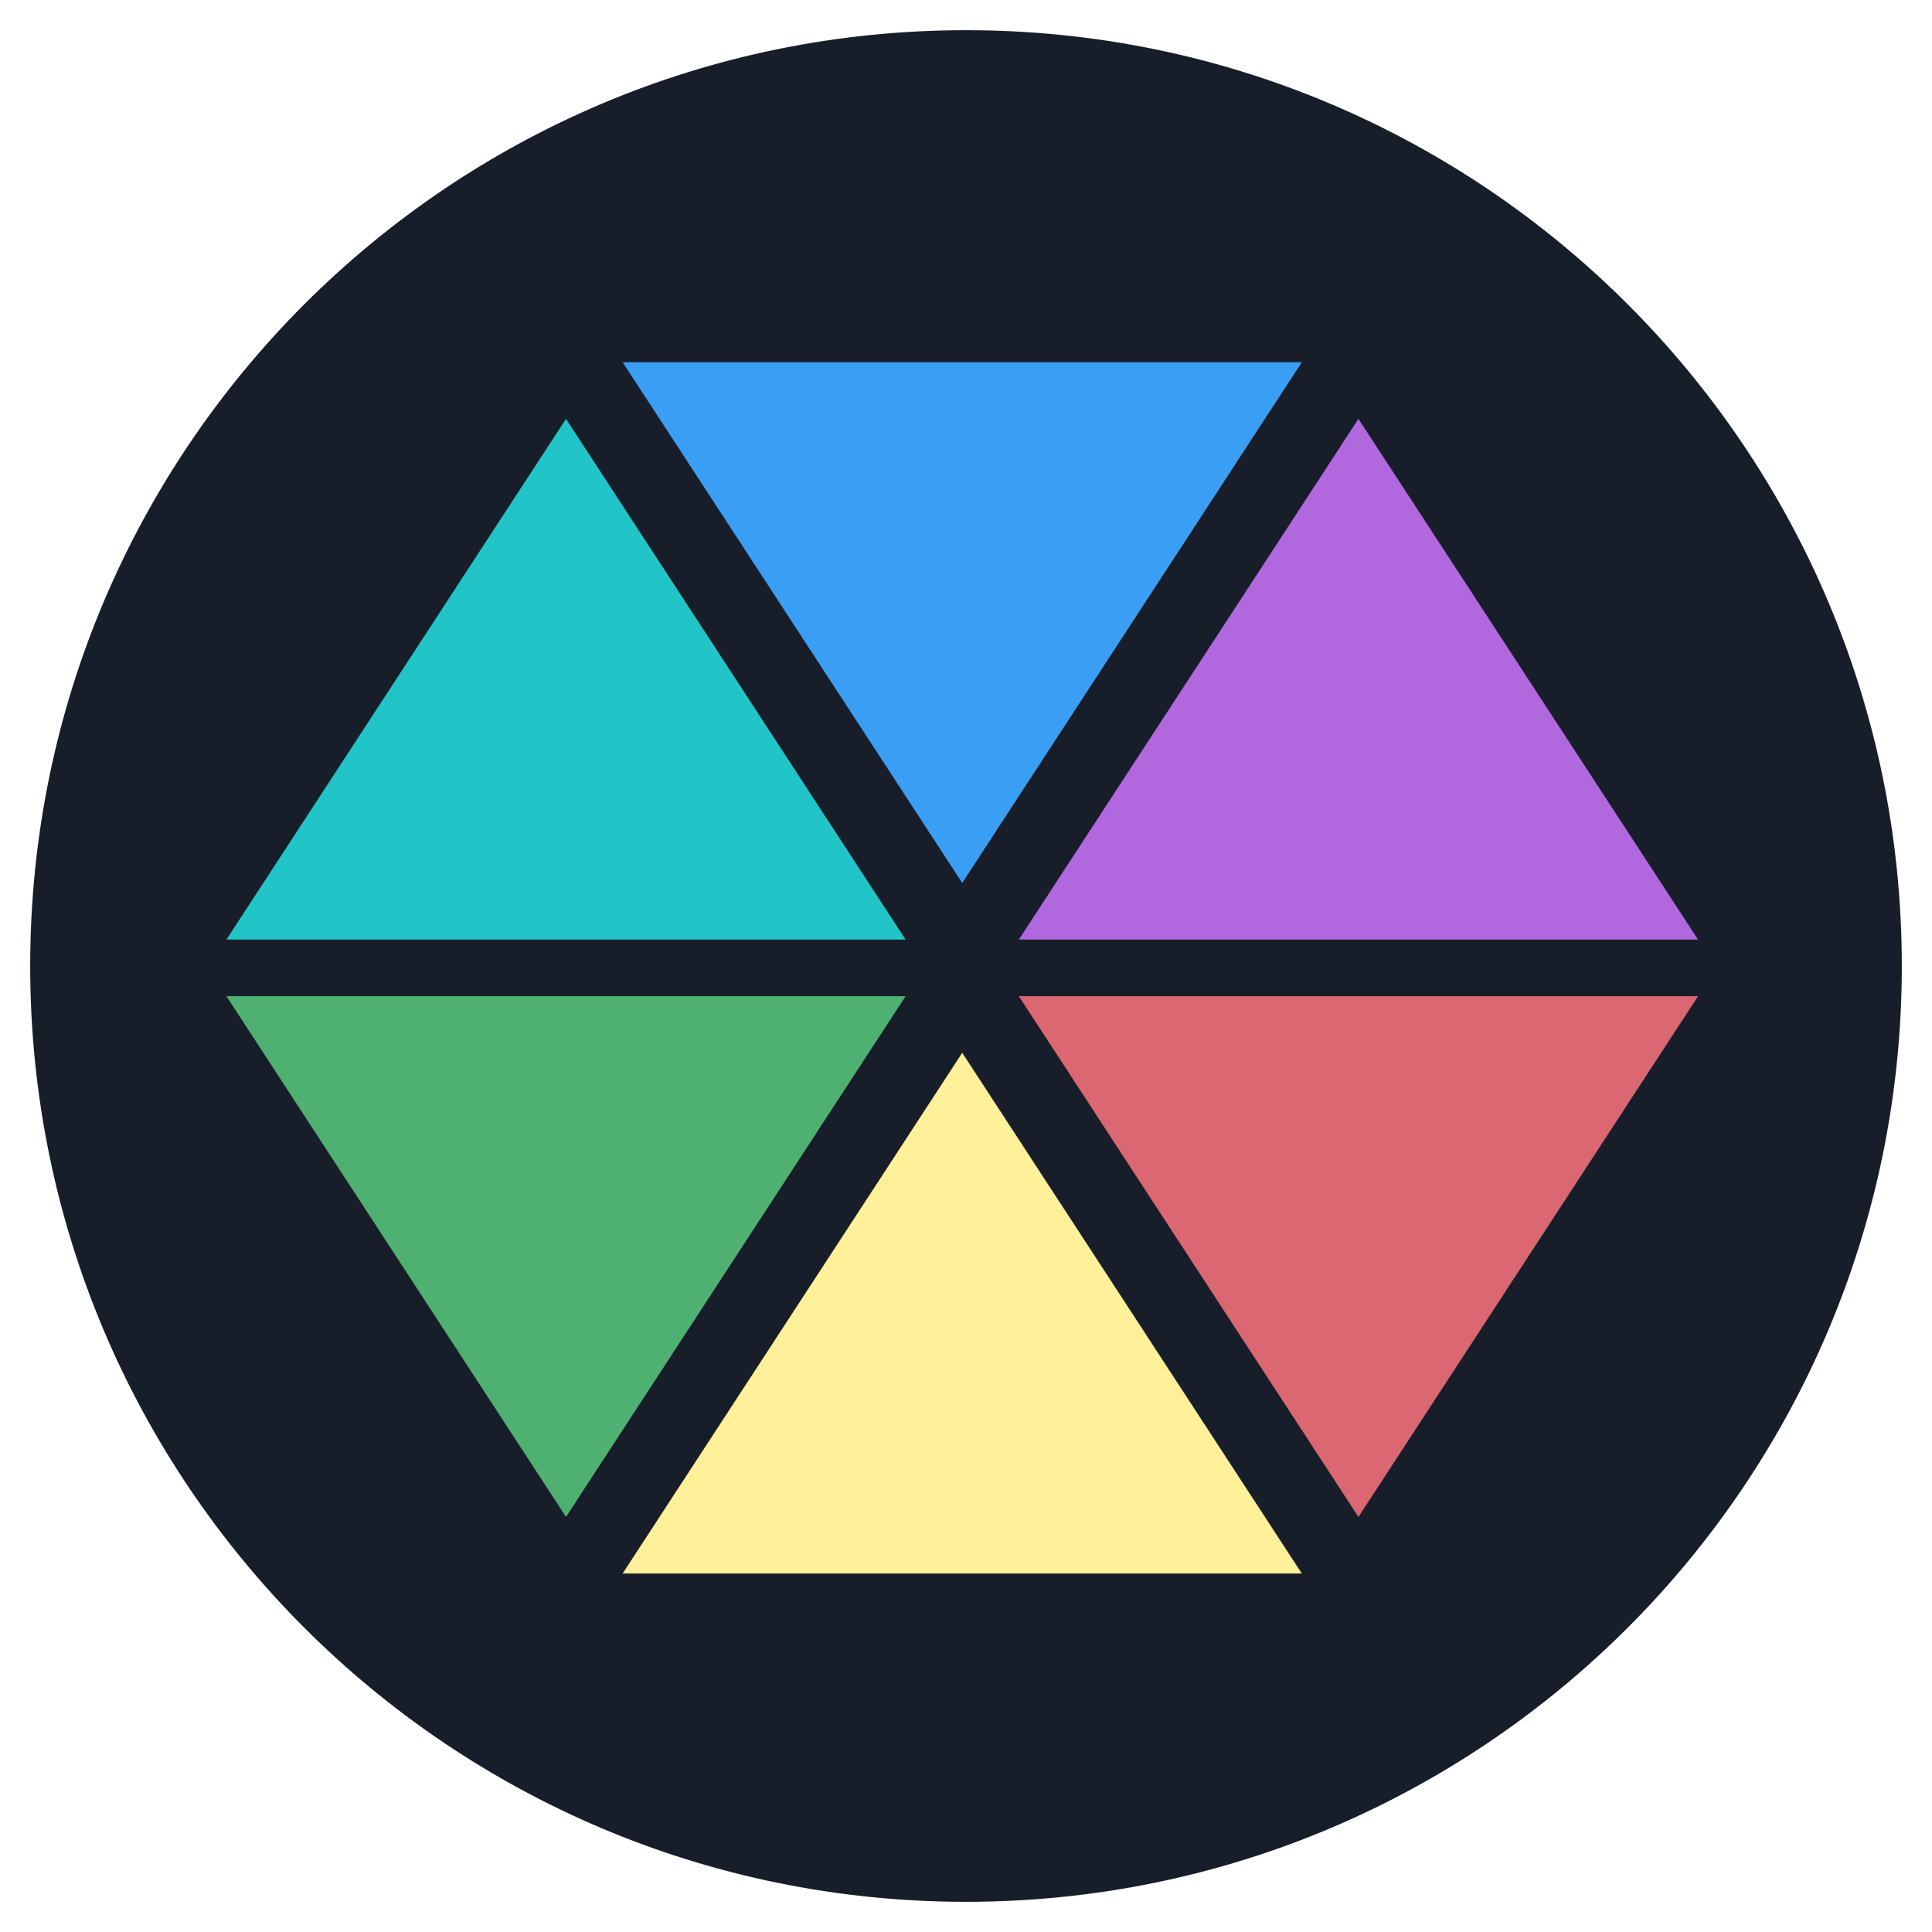
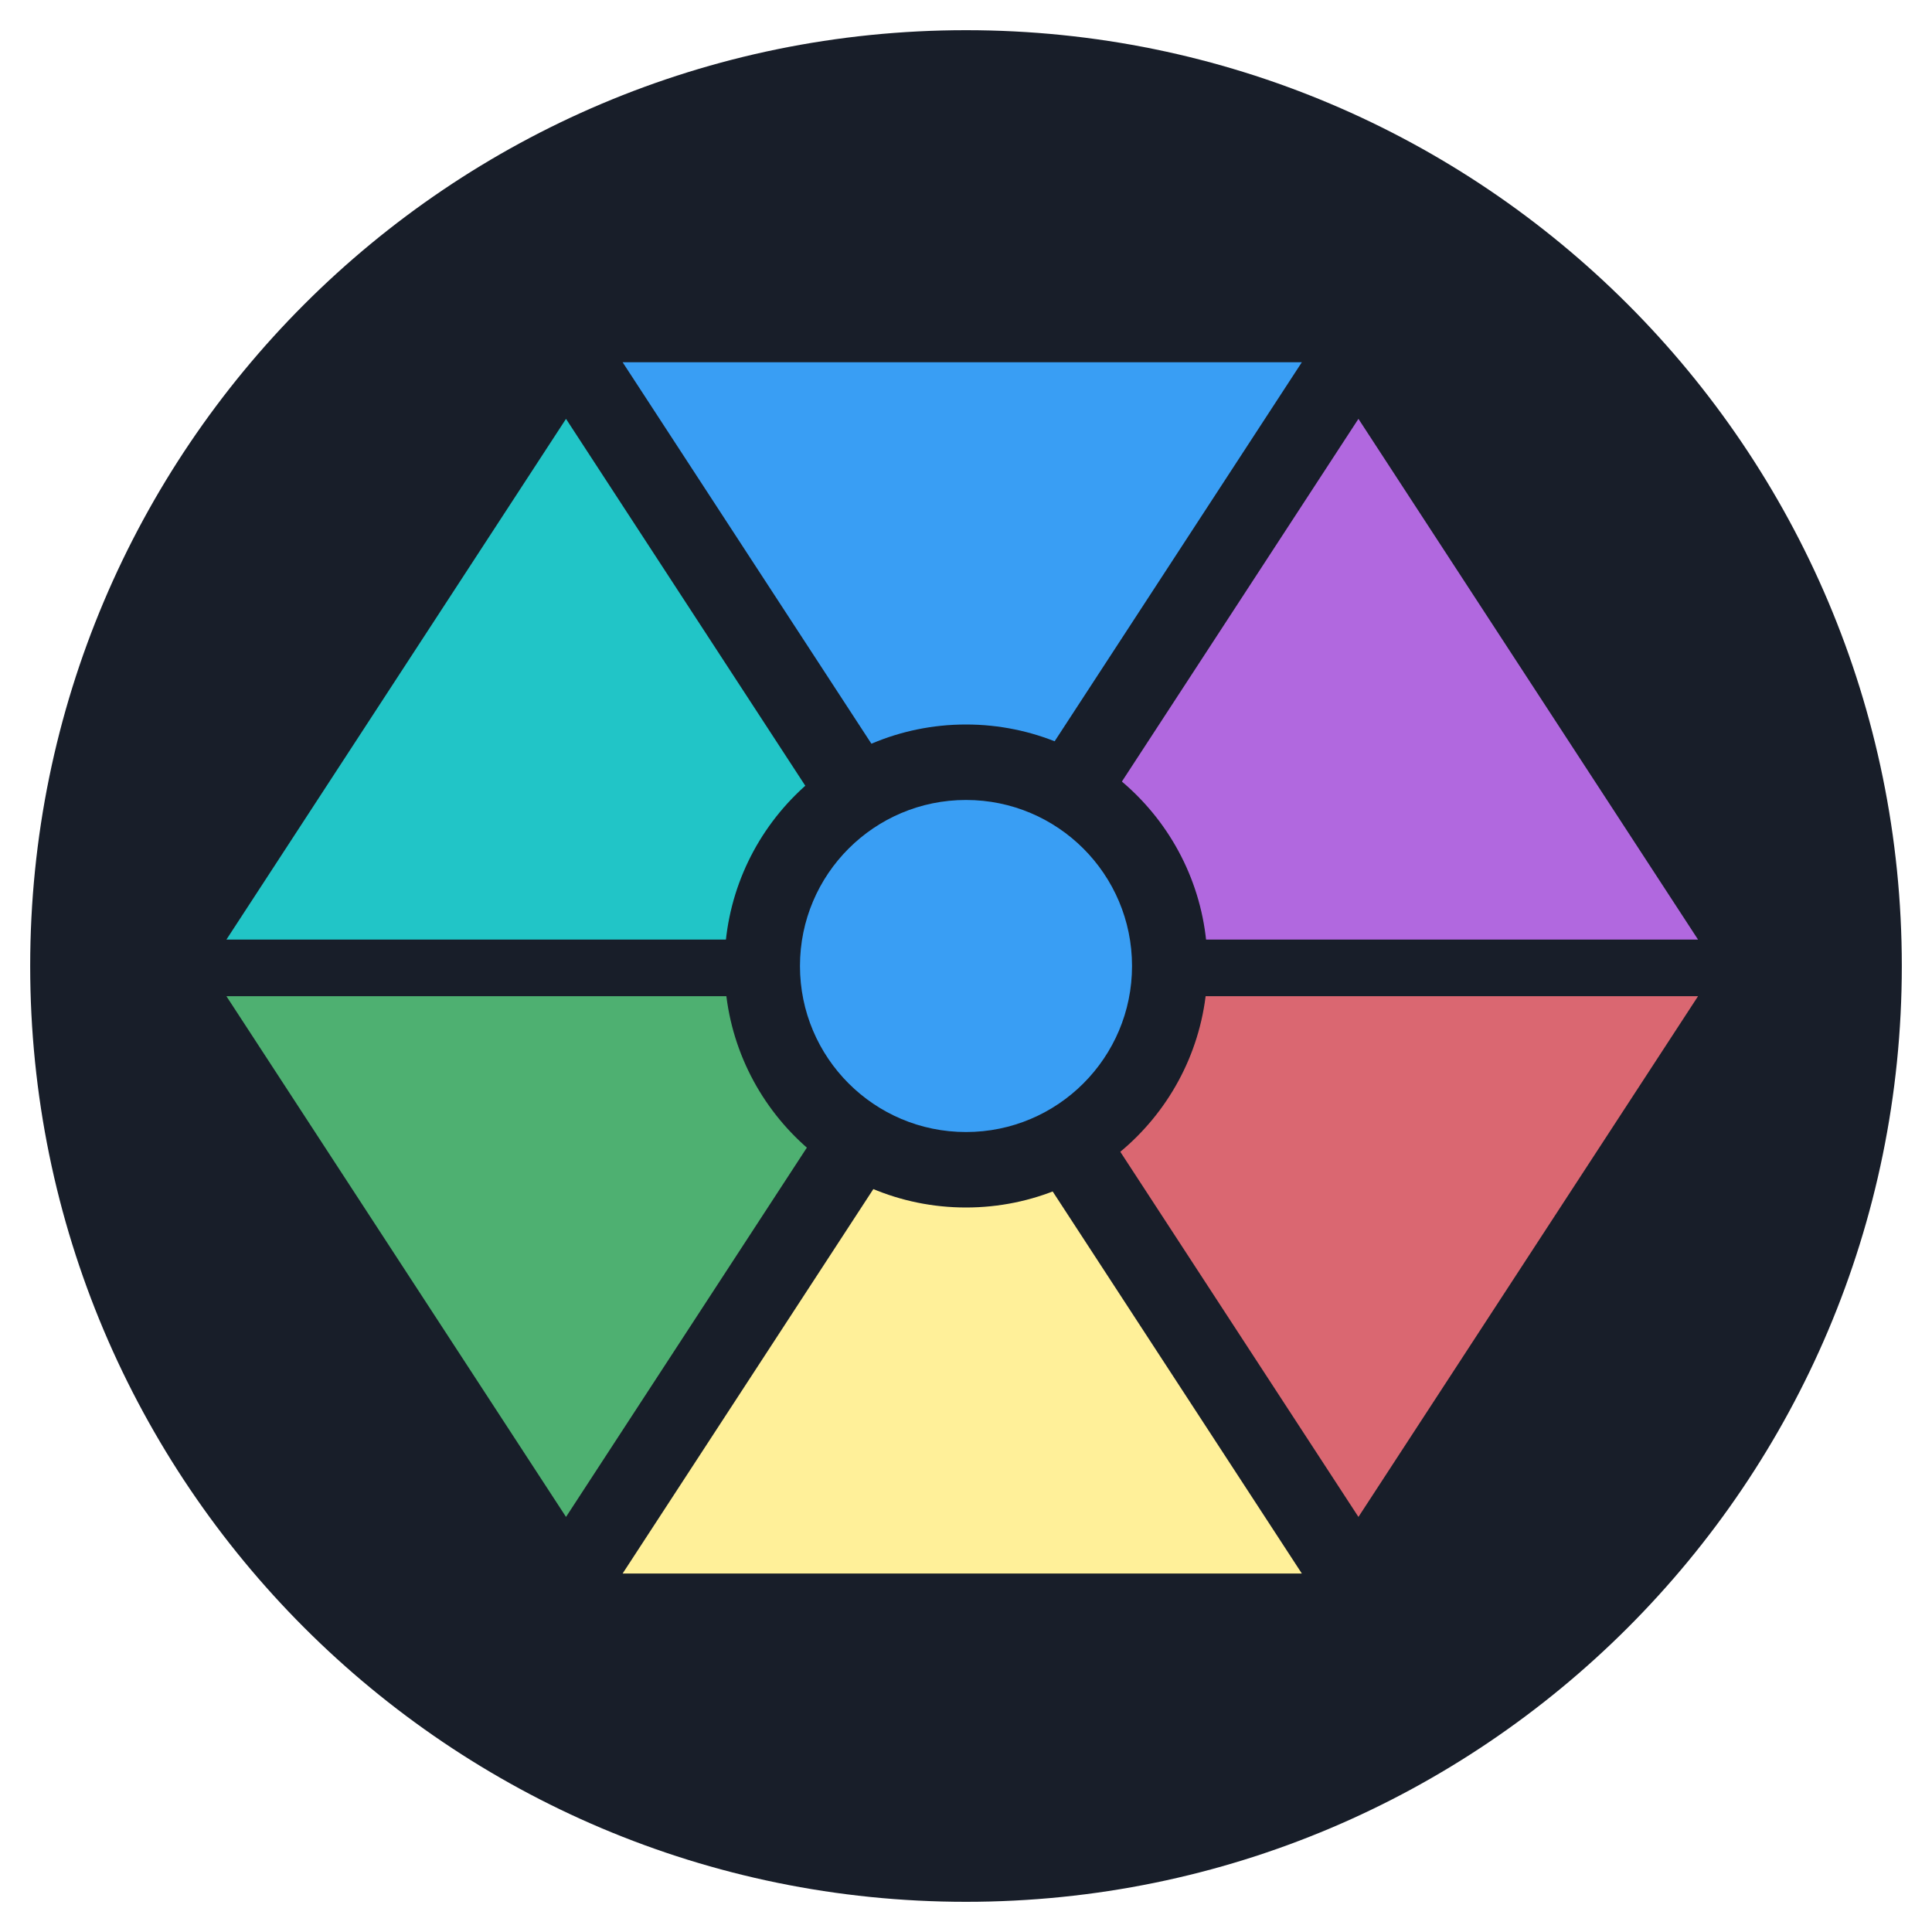
<svg xmlns="http://www.w3.org/2000/svg" width="128" height="128" version="1.1">
  <circle cx="64" cy="64" r="62" fill="#181e29" />
  <g transform="translate(15,24) scale(1.5,1.5)">
    <g transform="translate(0,2.5)">
      <path d="m0 23 l30 0 l-15 -23" fill="#21c5c7" />
    </g>
    <g transform="translate(2.5,0)">
      <path d="m15 0 l30 0 l-15 23" fill="#399ef4" />
    </g>
    <g transform="translate(5,2.5)">
      <path d="m30 23 l30 0 l-15 -23" fill="#b168df" />
    </g>
    <g transform="translate(5,5)">
      <path d="m30 23 l30 0 l-15 23" fill="#da6771" />
    </g>
    <g transform="translate(2.5,7.5)">
      <path d="m15 46 l30 0 l-15 -23" fill="#fff099" />
    </g>
    <g transform="translate(0,5)">
      <path d="m0 23 l30 0 l-15 23" fill="#4eb071" />
    </g>
  </g>
+   <circle cx="64" cy="64" r="16" fill="#181e29" />
+   <circle cx="64" cy="64" r="11" fill="#399ef4" />
</svg>
